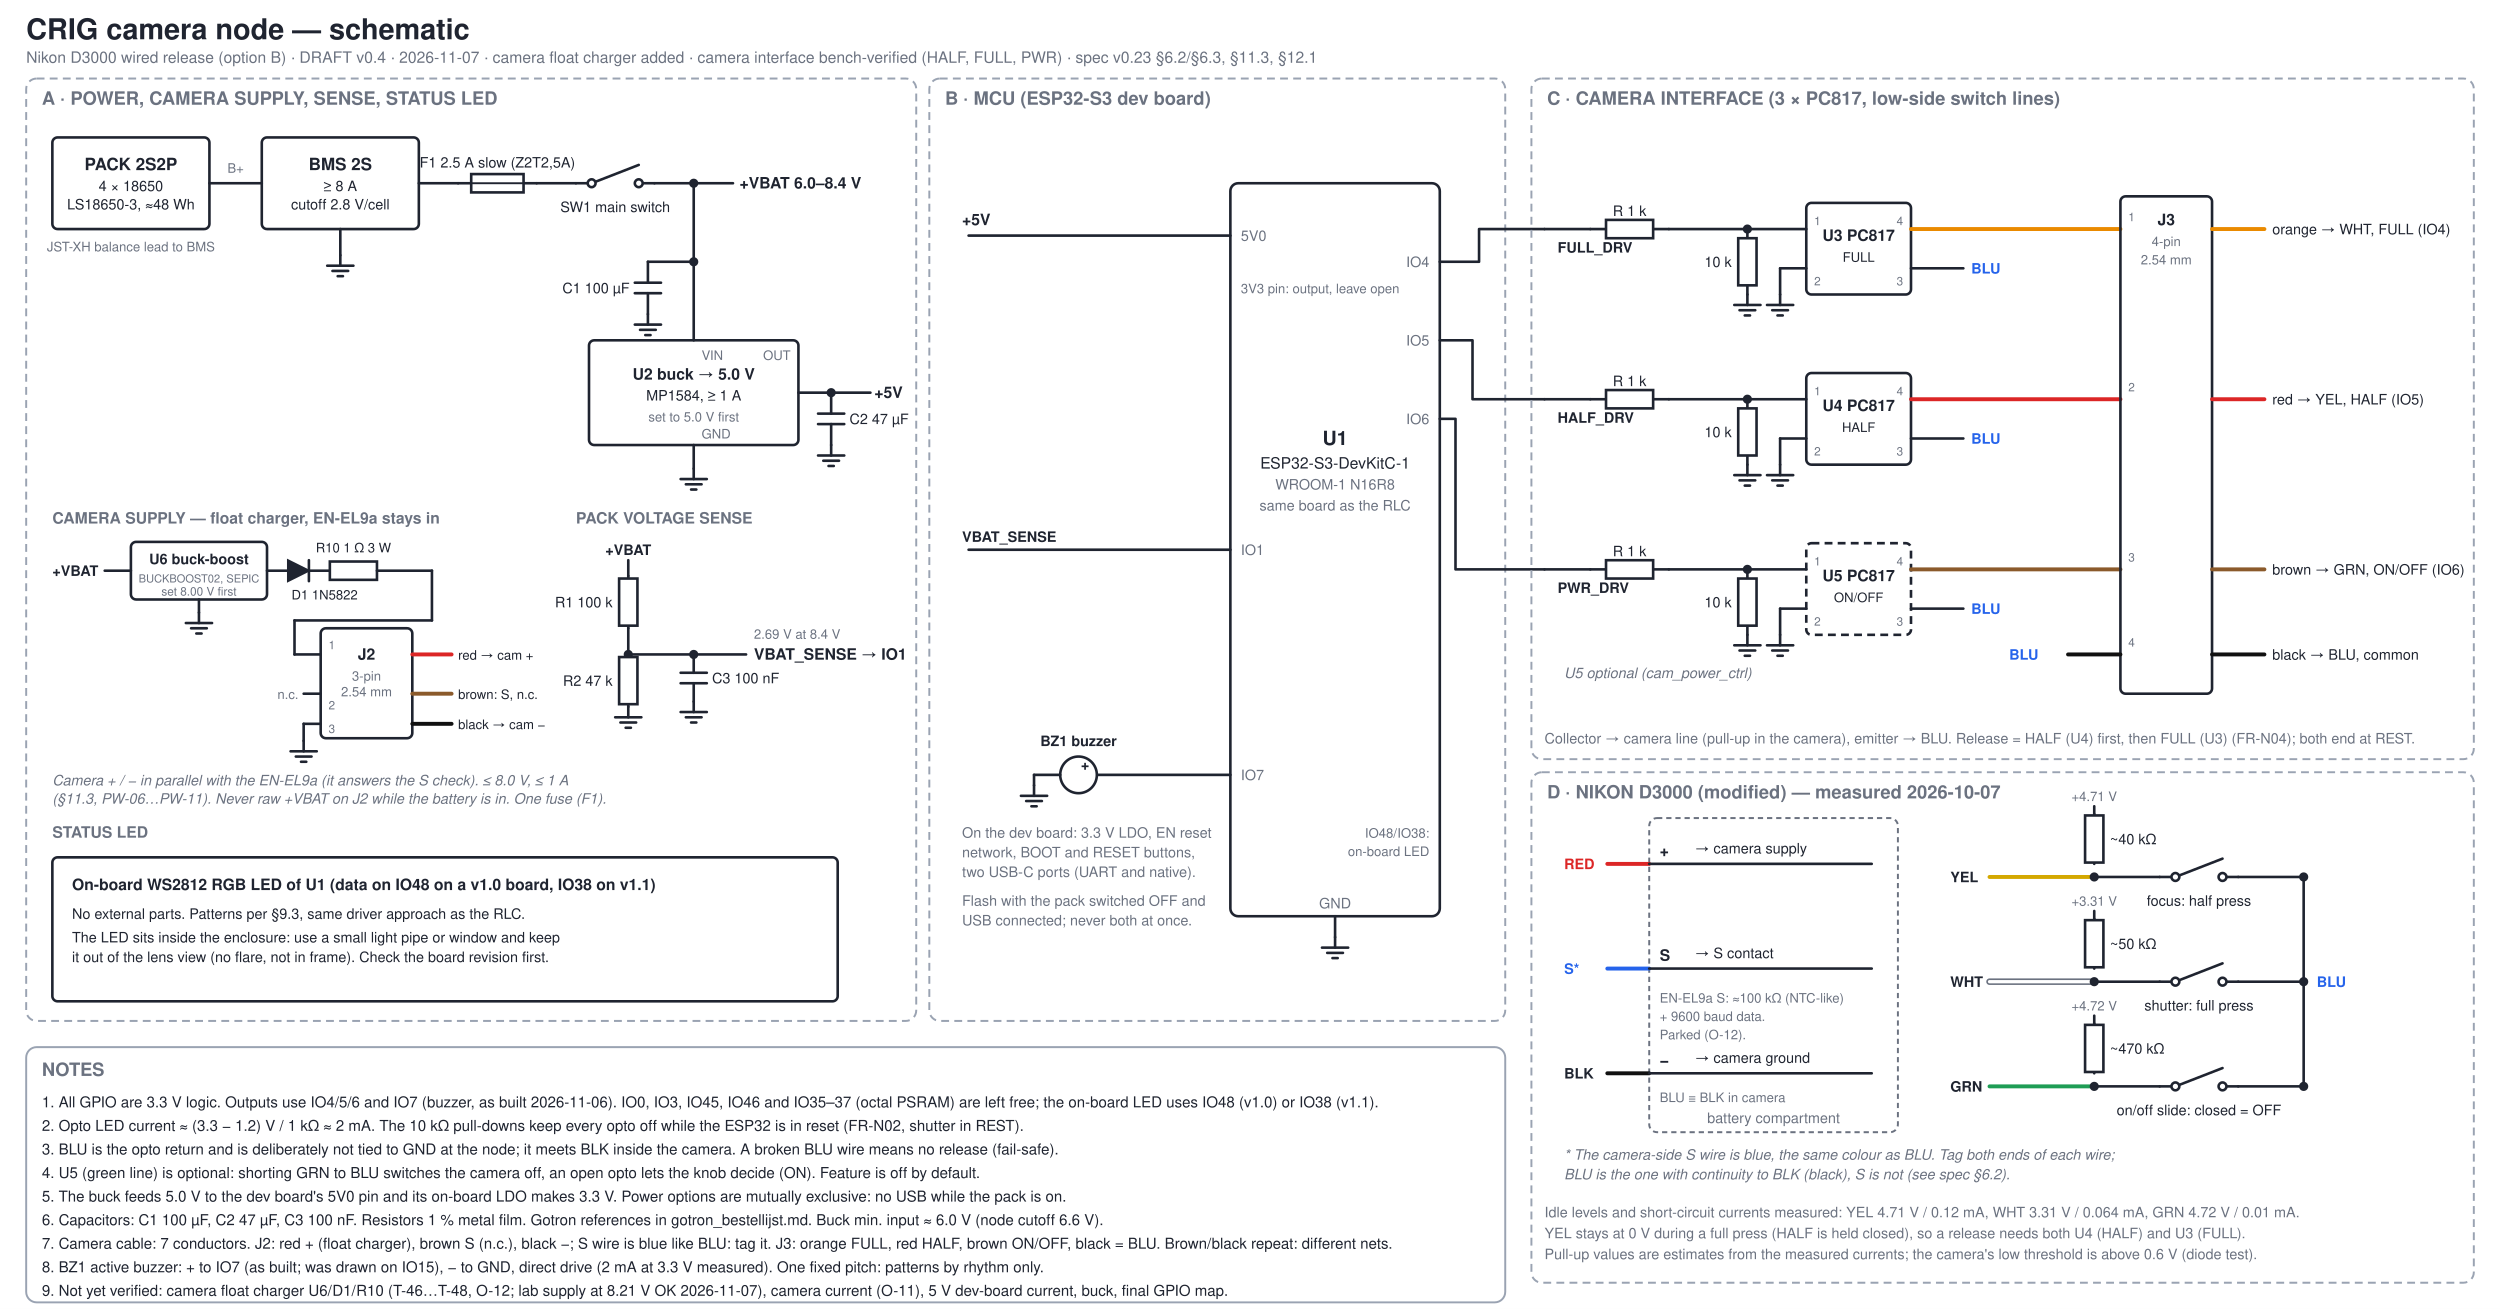
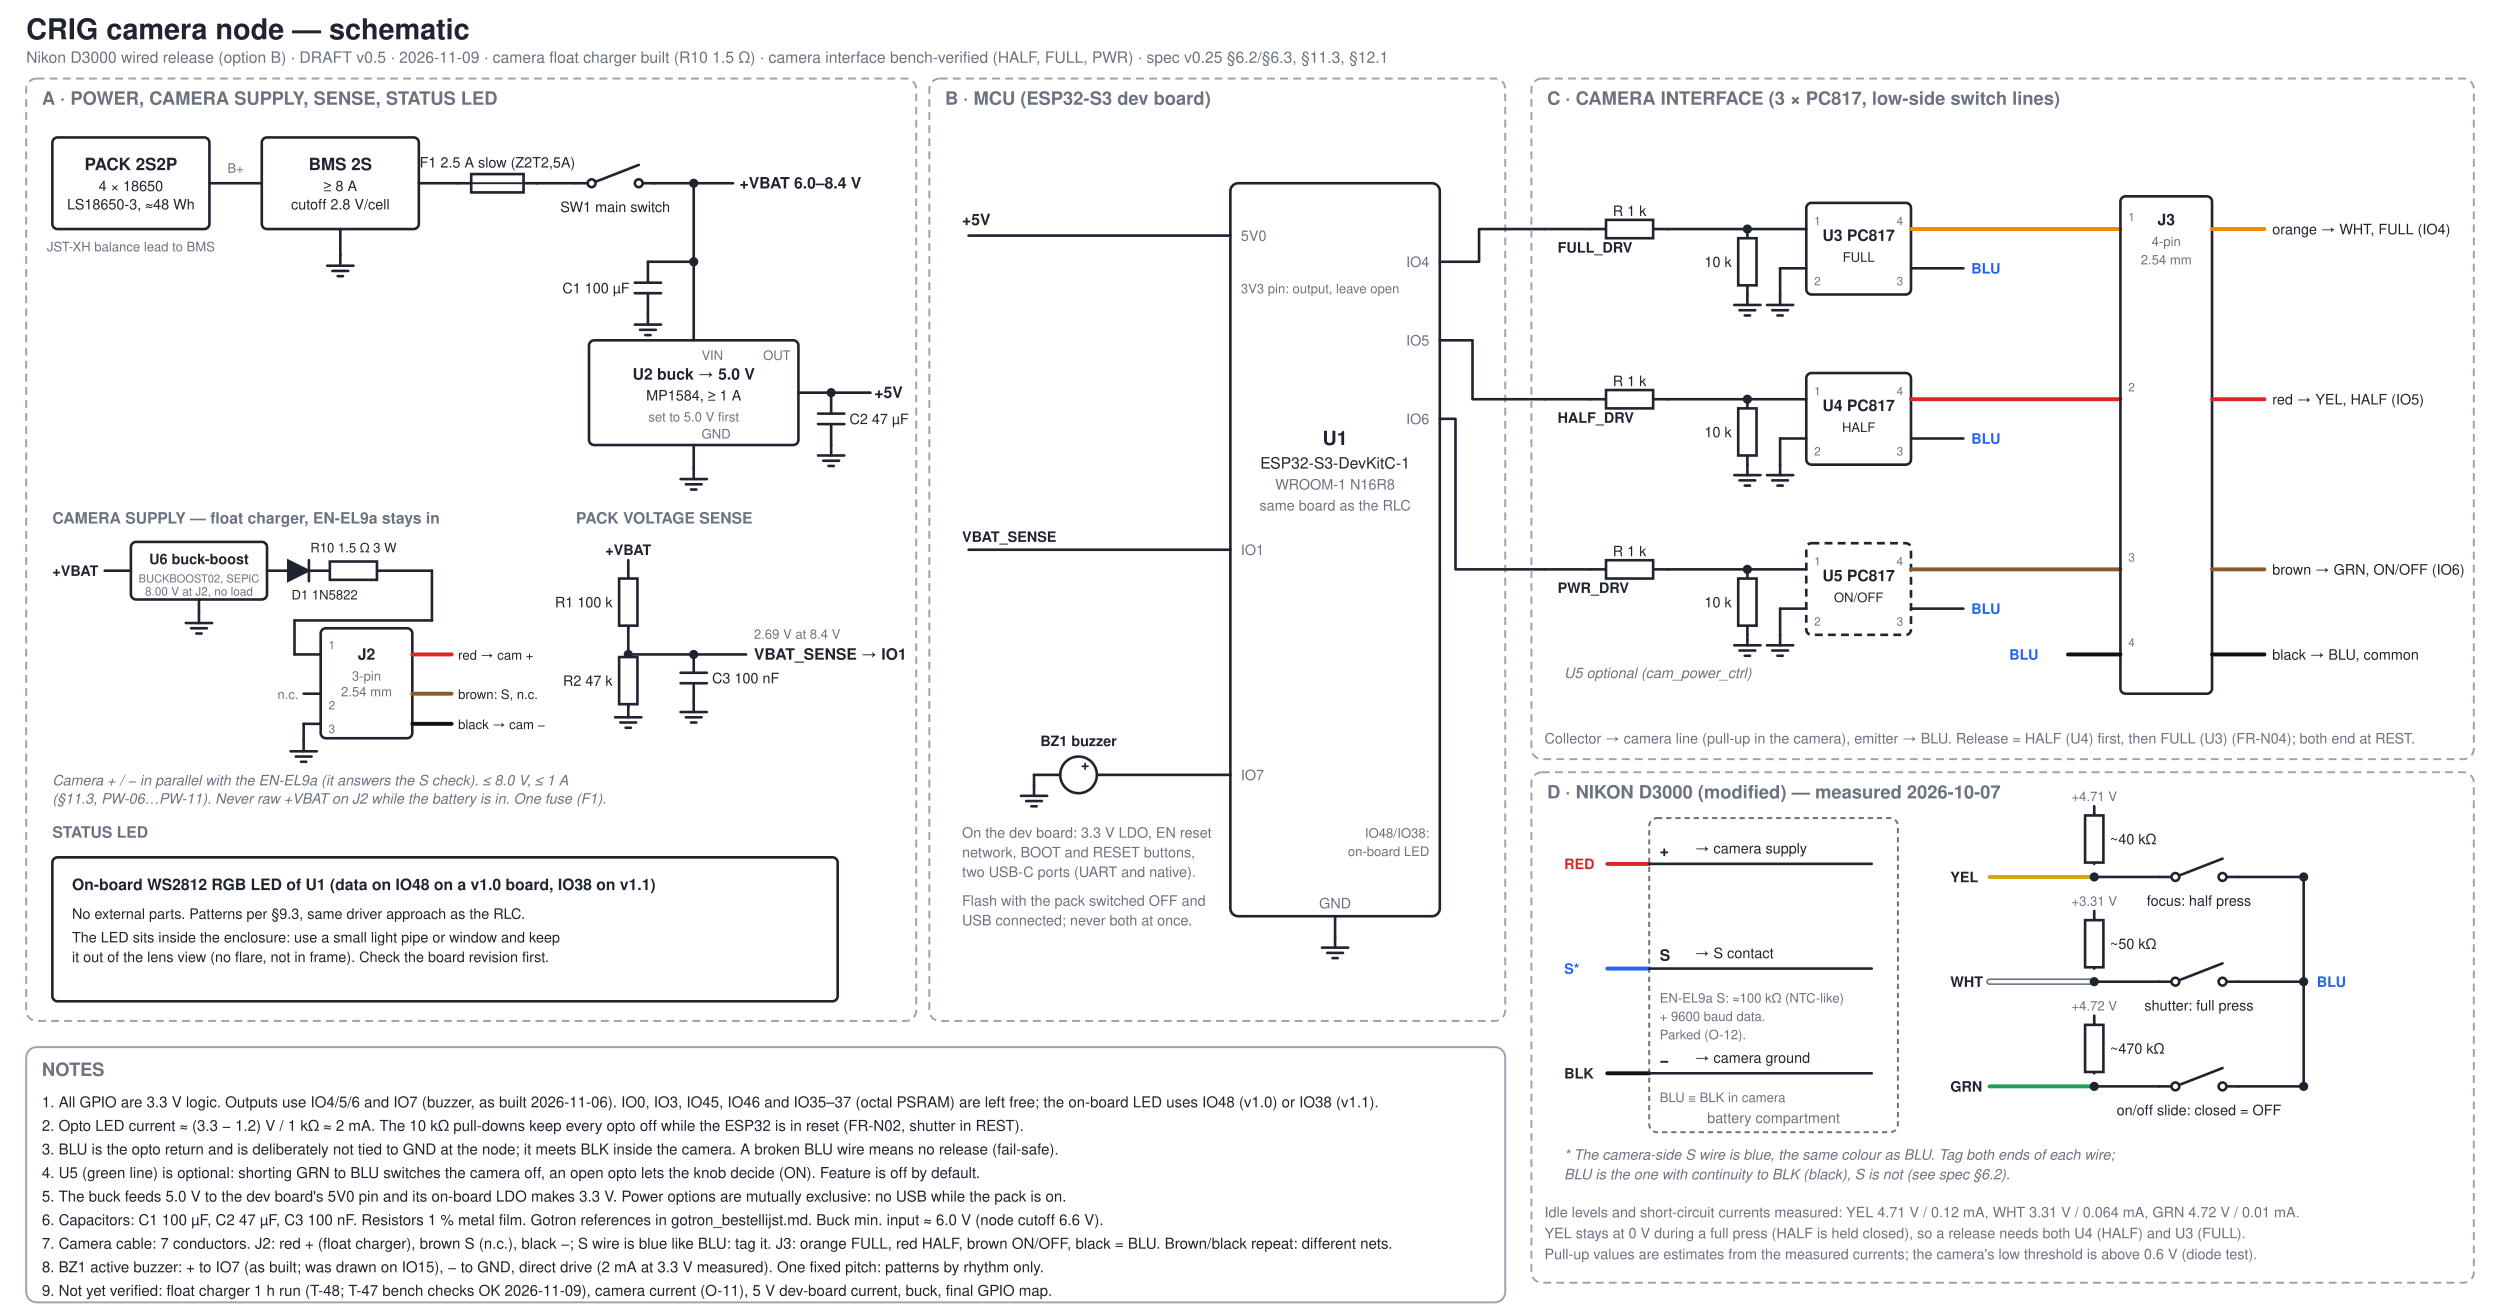
<svg xmlns="http://www.w3.org/2000/svg" viewBox="0 0 1910 1000" width="1910" height="1000" font-family="Helvetica, Arial, sans-serif">
  <rect width="1910" height="1000" fill="white" />
  <text x="20" y="30" font-size="22" text-anchor="start" font-weight="bold" fill="#1f2430">CRIG camera node — schematic</text>
-   <text x="20" y="48" font-size="12" text-anchor="start" font-weight="normal" fill="#6b7280">Nikon D3000 wired release (option B) · DRAFT v0.4 · 2026-11-07 · camera float charger added · camera interface bench-verified (HALF, FULL, PWR) · spec v0.23 §6.2/§6.3, §11.3, §12.1</text>
+   <text x="20" y="48" font-size="12" text-anchor="start" font-weight="normal" fill="#6b7280">Nikon D3000 wired release (option B) · DRAFT v0.5 · 2026-11-09 · camera float charger built (R10 1.5 Ω) · camera interface bench-verified (HALF, FULL, PWR) · spec v0.25 §6.2/§6.3, §11.3, §12.1</text>
  <rect x="20" y="60" width="680" height="720" rx="8" fill="none" stroke="#9aa3b2" stroke-width="1.5" stroke-dasharray="6 4" />
  <text x="32" y="80" font-size="14" text-anchor="start" font-weight="bold" fill="#6b7280">A · POWER, CAMERA SUPPLY, SENSE, STATUS LED</text>
  <rect x="40" y="105" width="120" height="70" rx="4" fill="none" stroke="#1f2430" stroke-width="2" />
  <text x="100" y="130" font-size="13" text-anchor="middle" font-weight="bold" fill="#1f2430">PACK 2S2P</text>
  <text x="100" y="146" font-size="11" text-anchor="middle" font-weight="normal" fill="#1f2430">4 × 18650</text>
  <text x="100" y="160" font-size="11" text-anchor="middle" font-weight="normal" fill="#1f2430">LS18650-3, ≈48 Wh</text>
  <line x1="160" y1="140" x2="200" y2="140" stroke="#1f2430" stroke-width="2" stroke-linecap="round" />
  <text x="180" y="132" font-size="10" text-anchor="middle" font-weight="normal" fill="#6b7280">B+</text>
  <rect x="200" y="105" width="120" height="70" rx="4" fill="none" stroke="#1f2430" stroke-width="2" />
  <text x="260" y="130" font-size="13" text-anchor="middle" font-weight="bold" fill="#1f2430">BMS 2S</text>
  <text x="260" y="146" font-size="11" text-anchor="middle" font-weight="normal" fill="#1f2430">≥ 8 A</text>
  <text x="260" y="160" font-size="11" text-anchor="middle" font-weight="normal" fill="#1f2430">cutoff 2.8 V/cell</text>
  <line x1="260" y1="175" x2="260" y2="195" stroke="#1f2430" stroke-width="2" stroke-linecap="round" />
  <line x1="260" y1="195" x2="260" y2="203" stroke="#1f2430" stroke-width="2" stroke-linecap="round" />
  <line x1="250" y1="203" x2="270" y2="203" stroke="#1f2430" stroke-width="2" stroke-linecap="round" />
  <line x1="254" y1="207" x2="266" y2="207" stroke="#1f2430" stroke-width="2" stroke-linecap="round" />
  <line x1="258" y1="211" x2="262" y2="211" stroke="#1f2430" stroke-width="2" stroke-linecap="round" />
  <text x="100" y="192" font-size="10" text-anchor="middle" font-weight="normal" fill="#6b7280">JST-XH balance lead to BMS</text>
  <line x1="320" y1="140" x2="350" y2="140" stroke="#1f2430" stroke-width="2" stroke-linecap="round" />
  <line x1="350" y1="140" x2="360.0" y2="140" stroke="#1f2430" stroke-width="2" stroke-linecap="round" />
  <line x1="400.0" y1="140" x2="410" y2="140" stroke="#1f2430" stroke-width="2" stroke-linecap="round" />
  <rect x="360.0" y="133" width="40" height="14" rx="0" fill="white" stroke="#1f2430" stroke-width="2" />
  <line x1="360.0" y1="140" x2="400.0" y2="140" stroke="#1f2430" stroke-width="1.5" stroke-linecap="round" />
  <text x="380.0" y="128" font-size="11" text-anchor="middle" font-weight="normal" fill="#1f2430">F1 2.5 A slow (Z2T2,5A)</text>
  <line x1="410" y1="140" x2="440" y2="140" stroke="#1f2430" stroke-width="2" stroke-linecap="round" />
  <line x1="440" y1="140" x2="452" y2="140" stroke="#1f2430" stroke-width="2" stroke-linecap="round" />
  <line x1="488" y1="140" x2="500" y2="140" stroke="#1f2430" stroke-width="2" stroke-linecap="round" />
  <line x1="452" y1="140" x2="488" y2="126" stroke="#1f2430" stroke-width="2" stroke-linecap="round" />
  <circle cx="452" cy="140" r="3" fill="white" stroke="#1f2430" stroke-width="2" />
  <circle cx="488" cy="140" r="3" fill="white" stroke="#1f2430" stroke-width="2" />
  <text x="470.0" y="162" font-size="11" text-anchor="middle" font-weight="normal" fill="#1f2430">SW1 main switch</text>
  <line x1="500" y1="140" x2="530" y2="140" stroke="#1f2430" stroke-width="2" stroke-linecap="round" />
  <circle cx="530" cy="140" r="3.5" fill="#1f2430" />
  <line x1="530" y1="140" x2="560" y2="140" stroke="#1f2430" stroke-width="2" stroke-linecap="round" />
  <text x="565" y="144" font-size="12" text-anchor="start" font-weight="bold" fill="#1f2430">+VBAT 6.0–8.4 V</text>
  <line x1="530" y1="140" x2="530" y2="260" stroke="#1f2430" stroke-width="2" stroke-linecap="round" />
  <circle cx="530" cy="200" r="3.5" fill="#1f2430" />
  <line x1="530" y1="200" x2="495" y2="200" stroke="#1f2430" stroke-width="2" stroke-linecap="round" />
  <line x1="495" y1="200" x2="495" y2="216.0" stroke="#1f2430" stroke-width="2" stroke-linecap="round" />
  <line x1="495" y1="224.0" x2="495" y2="240" stroke="#1f2430" stroke-width="2" stroke-linecap="round" />
  <line x1="485" y1="216.0" x2="505" y2="216.0" stroke="#1f2430" stroke-width="2" stroke-linecap="round" />
  <line x1="485" y1="224.0" x2="505" y2="224.0" stroke="#1f2430" stroke-width="2" stroke-linecap="round" />
  <text x="481" y="224.0" font-size="11" text-anchor="end" font-weight="normal" fill="#1f2430">C1 100 µF</text>
  <line x1="495" y1="240" x2="495" y2="248" stroke="#1f2430" stroke-width="2" stroke-linecap="round" />
  <line x1="485" y1="248" x2="505" y2="248" stroke="#1f2430" stroke-width="2" stroke-linecap="round" />
  <line x1="489" y1="252" x2="501" y2="252" stroke="#1f2430" stroke-width="2" stroke-linecap="round" />
  <line x1="493" y1="256" x2="497" y2="256" stroke="#1f2430" stroke-width="2" stroke-linecap="round" />
  <rect x="450" y="260" width="160" height="80" rx="4" fill="none" stroke="#1f2430" stroke-width="2" />
  <text x="530" y="290" font-size="12" text-anchor="middle" font-weight="bold" fill="#1f2430">U2 buck → 5.0 V</text>
  <text x="530" y="306" font-size="11" text-anchor="middle" font-weight="normal" fill="#1f2430">MP1584, ≥ 1 A</text>
  <text x="530" y="322" font-size="10" text-anchor="middle" font-weight="normal" fill="#6b7280">set to 5.0 V first</text>
  <text x="536" y="275" font-size="10" text-anchor="start" font-weight="normal" fill="#6b7280">VIN</text>
  <text x="604" y="275" font-size="10" text-anchor="end" font-weight="normal" fill="#6b7280">OUT</text>
  <text x="536" y="335" font-size="10" text-anchor="start" font-weight="normal" fill="#6b7280">GND</text>
  <line x1="530" y1="340" x2="530" y2="358" stroke="#1f2430" stroke-width="2" stroke-linecap="round" />
  <line x1="530" y1="358" x2="530" y2="366" stroke="#1f2430" stroke-width="2" stroke-linecap="round" />
  <line x1="520" y1="366" x2="540" y2="366" stroke="#1f2430" stroke-width="2" stroke-linecap="round" />
  <line x1="524" y1="370" x2="536" y2="370" stroke="#1f2430" stroke-width="2" stroke-linecap="round" />
  <line x1="528" y1="374" x2="532" y2="374" stroke="#1f2430" stroke-width="2" stroke-linecap="round" />
  <line x1="610" y1="300" x2="665" y2="300" stroke="#1f2430" stroke-width="2" stroke-linecap="round" />
  <circle cx="635" cy="300" r="3.5" fill="#1f2430" />
  <line x1="635" y1="300" x2="635" y2="316.0" stroke="#1f2430" stroke-width="2" stroke-linecap="round" />
  <line x1="635" y1="324.0" x2="635" y2="340" stroke="#1f2430" stroke-width="2" stroke-linecap="round" />
  <line x1="625" y1="316.0" x2="645" y2="316.0" stroke="#1f2430" stroke-width="2" stroke-linecap="round" />
  <line x1="625" y1="324.0" x2="645" y2="324.0" stroke="#1f2430" stroke-width="2" stroke-linecap="round" />
  <text x="649" y="324.0" font-size="11" text-anchor="start" font-weight="normal" fill="#1f2430">C2 47 µF</text>
  <line x1="635" y1="340" x2="635" y2="348" stroke="#1f2430" stroke-width="2" stroke-linecap="round" />
  <line x1="625" y1="348" x2="645" y2="348" stroke="#1f2430" stroke-width="2" stroke-linecap="round" />
  <line x1="629" y1="352" x2="641" y2="352" stroke="#1f2430" stroke-width="2" stroke-linecap="round" />
  <line x1="633" y1="356" x2="637" y2="356" stroke="#1f2430" stroke-width="2" stroke-linecap="round" />
  <text x="668" y="304" font-size="12" text-anchor="start" font-weight="bold" fill="#1f2430">+5V</text>
  <text x="40" y="400" font-size="12" text-anchor="start" font-weight="bold" fill="#6b7280">CAMERA SUPPLY — float charger, EN-EL9a stays in</text>
  <text x="40" y="440" font-size="11" text-anchor="start" font-weight="bold" fill="#1f2430">+VBAT</text>
  <line x1="80" y1="436" x2="100" y2="436" stroke="#1f2430" stroke-width="2" stroke-linecap="round" />
  <rect x="100" y="414" width="104" height="44" rx="4" fill="none" stroke="#1f2430" stroke-width="2" />
  <text x="152" y="431" font-size="11" text-anchor="middle" font-weight="bold" fill="#1f2430">U6 buck-boost</text>
  <text x="152" y="445" font-size="8.5" text-anchor="middle" font-weight="normal" fill="#6b7280">BUCKBOOST02, SEPIC</text>
-   <text x="152" y="455" font-size="9" text-anchor="middle" font-weight="normal" fill="#6b7280">set 8.00 V first</text>
+   <text x="152" y="455" font-size="9" text-anchor="middle" font-weight="normal" fill="#6b7280">8.00 V at J2, no load</text>
  <line x1="152" y1="458" x2="152" y2="468" stroke="#1f2430" stroke-width="2" stroke-linecap="round" />
  <line x1="152" y1="468" x2="152" y2="476" stroke="#1f2430" stroke-width="2" stroke-linecap="round" />
  <line x1="142" y1="476" x2="162" y2="476" stroke="#1f2430" stroke-width="2" stroke-linecap="round" />
  <line x1="146" y1="480" x2="158" y2="480" stroke="#1f2430" stroke-width="2" stroke-linecap="round" />
  <line x1="150" y1="484" x2="154" y2="484" stroke="#1f2430" stroke-width="2" stroke-linecap="round" />
  <line x1="204" y1="436" x2="220" y2="436" stroke="#1f2430" stroke-width="2" stroke-linecap="round" />
  <polygon points="220,428 220,444 236,436" fill="#1f2430" stroke="#1f2430" stroke-width="1.5" />
  <line x1="236" y1="428" x2="236" y2="444" stroke="#1f2430" stroke-width="2" stroke-linecap="round" />
  <text x="248" y="458" font-size="10" text-anchor="middle" font-weight="normal" fill="#1f2430">D1 1N5822</text>
  <line x1="236" y1="436" x2="252" y2="436" stroke="#1f2430" stroke-width="2" stroke-linecap="round" />
  <rect x="252" y="429" width="36" height="14" rx="0" fill="white" stroke="#1f2430" stroke-width="2" />
-   <text x="270" y="422" font-size="10" text-anchor="middle" font-weight="normal" fill="#1f2430">R10 1 Ω 3 W</text>
+   <text x="270" y="422" font-size="10" text-anchor="middle" font-weight="normal" fill="#1f2430">R10 1.5 Ω 3 W</text>
  <line x1="288" y1="436" x2="330" y2="436" stroke="#1f2430" stroke-width="2" stroke-linecap="round" />
  <line x1="330" y1="436" x2="330" y2="474" stroke="#1f2430" stroke-width="2" stroke-linecap="round" />
  <line x1="330" y1="474" x2="225" y2="474" stroke="#1f2430" stroke-width="2" stroke-linecap="round" />
  <line x1="225" y1="474" x2="225" y2="500" stroke="#1f2430" stroke-width="2" stroke-linecap="round" />
  <line x1="225" y1="500" x2="245" y2="500" stroke="#1f2430" stroke-width="2" stroke-linecap="round" />
  <rect x="245" y="480" width="70" height="84" rx="4" fill="none" stroke="#1f2430" stroke-width="2" />
  <text x="280" y="504" font-size="12" text-anchor="middle" font-weight="bold" fill="#1f2430">J2</text>
  <text x="280" y="520" font-size="10" text-anchor="middle" font-weight="normal" fill="#6b7280">3-pin</text>
  <text x="280" y="532" font-size="10" text-anchor="middle" font-weight="normal" fill="#6b7280">2.54 mm</text>
  <text x="251" y="496" font-size="9" text-anchor="start" font-weight="normal" fill="#6b7280">1</text>
  <text x="251" y="542" font-size="9" text-anchor="start" font-weight="normal" fill="#6b7280">2</text>
  <text x="251" y="560" font-size="9" text-anchor="start" font-weight="normal" fill="#6b7280">3</text>
  <line x1="245" y1="530" x2="232" y2="530" stroke="#1f2430" stroke-width="2" stroke-linecap="round" />
  <text x="228" y="534" font-size="10" text-anchor="end" font-weight="normal" fill="#6b7280">n.c.</text>
  <line x1="245" y1="553" x2="232" y2="553" stroke="#1f2430" stroke-width="2" stroke-linecap="round" />
  <line x1="232" y1="553" x2="232" y2="566" stroke="#1f2430" stroke-width="2" stroke-linecap="round" />
  <line x1="232" y1="566" x2="232" y2="574" stroke="#1f2430" stroke-width="2" stroke-linecap="round" />
  <line x1="222" y1="574" x2="242" y2="574" stroke="#1f2430" stroke-width="2" stroke-linecap="round" />
  <line x1="226" y1="578" x2="238" y2="578" stroke="#1f2430" stroke-width="2" stroke-linecap="round" />
  <line x1="230" y1="582" x2="234" y2="582" stroke="#1f2430" stroke-width="2" stroke-linecap="round" />
  <polyline points="315,500 345,500" fill="none" stroke="#dc2626" stroke-width="3" stroke-linejoin="round" stroke-linecap="round" />
  <text x="350" y="504" font-size="10" text-anchor="start" font-weight="normal" fill="#1f2430">red → cam +</text>
  <polyline points="315,530 345,530" fill="none" stroke="#8b5a2b" stroke-width="3" stroke-linejoin="round" stroke-linecap="round" />
  <text x="350" y="534" font-size="10" text-anchor="start" font-weight="normal" fill="#1f2430">brown: S, n.c.</text>
  <polyline points="315,553 345,553" fill="none" stroke="#111111" stroke-width="3" stroke-linejoin="round" stroke-linecap="round" />
  <text x="350" y="557" font-size="10" text-anchor="start" font-weight="normal" fill="#1f2430">black → cam −</text>
  <text x="40" y="600" font-size="11" text-anchor="start" font-weight="normal" fill="#6b7280" font-style="italic">Camera + / − in parallel with the EN-EL9a (it answers the S check). ≤ 8.0 V, ≤ 1 A</text>
  <text x="40" y="614" font-size="11" text-anchor="start" font-weight="normal" fill="#6b7280" font-style="italic">(§11.3, PW-06…PW-11). Never raw +VBAT on J2 while the battery is in. One fuse (F1).</text>
  <text x="440" y="400" font-size="12" text-anchor="start" font-weight="bold" fill="#6b7280">PACK VOLTAGE SENSE</text>
  <text x="480" y="424" font-size="11" text-anchor="middle" font-weight="bold" fill="#1f2430">+VBAT</text>
  <line x1="480" y1="428" x2="480" y2="440" stroke="#1f2430" stroke-width="2" stroke-linecap="round" />
  <line x1="480" y1="440" x2="480" y2="442.0" stroke="#1f2430" stroke-width="2" stroke-linecap="round" />
  <line x1="480" y1="478.0" x2="480" y2="480" stroke="#1f2430" stroke-width="2" stroke-linecap="round" />
  <rect x="473" y="442.0" width="14" height="36" rx="0" fill="white" stroke="#1f2430" stroke-width="2" />
  <text x="468" y="464.0" font-size="11" text-anchor="end" font-weight="normal" fill="#1f2430">R1 100 k</text>
  <line x1="480" y1="480" x2="480" y2="500" stroke="#1f2430" stroke-width="2" stroke-linecap="round" />
  <circle cx="480" cy="500" r="3.5" fill="#1f2430" />
  <line x1="480" y1="500" x2="480" y2="502.0" stroke="#1f2430" stroke-width="2" stroke-linecap="round" />
  <line x1="480" y1="538.0" x2="480" y2="540" stroke="#1f2430" stroke-width="2" stroke-linecap="round" />
  <rect x="473" y="502.0" width="14" height="36" rx="0" fill="white" stroke="#1f2430" stroke-width="2" />
  <text x="468" y="524.0" font-size="11" text-anchor="end" font-weight="normal" fill="#1f2430">R2 47 k</text>
  <line x1="480" y1="540" x2="480" y2="548" stroke="#1f2430" stroke-width="2" stroke-linecap="round" />
  <line x1="470" y1="548" x2="490" y2="548" stroke="#1f2430" stroke-width="2" stroke-linecap="round" />
  <line x1="474" y1="552" x2="486" y2="552" stroke="#1f2430" stroke-width="2" stroke-linecap="round" />
  <line x1="478" y1="556" x2="482" y2="556" stroke="#1f2430" stroke-width="2" stroke-linecap="round" />
  <line x1="480" y1="500" x2="570" y2="500" stroke="#1f2430" stroke-width="2" stroke-linecap="round" />
  <circle cx="530" cy="500" r="3.5" fill="#1f2430" />
  <line x1="530" y1="500" x2="530" y2="514.0" stroke="#1f2430" stroke-width="2" stroke-linecap="round" />
  <line x1="530" y1="522.0" x2="530" y2="536" stroke="#1f2430" stroke-width="2" stroke-linecap="round" />
  <line x1="520" y1="514.0" x2="540" y2="514.0" stroke="#1f2430" stroke-width="2" stroke-linecap="round" />
  <line x1="520" y1="522.0" x2="540" y2="522.0" stroke="#1f2430" stroke-width="2" stroke-linecap="round" />
  <text x="544" y="522.0" font-size="11" text-anchor="start" font-weight="normal" fill="#1f2430">C3 100 nF</text>
  <line x1="530" y1="536" x2="530" y2="544" stroke="#1f2430" stroke-width="2" stroke-linecap="round" />
  <line x1="520" y1="544" x2="540" y2="544" stroke="#1f2430" stroke-width="2" stroke-linecap="round" />
  <line x1="524" y1="548" x2="536" y2="548" stroke="#1f2430" stroke-width="2" stroke-linecap="round" />
  <line x1="528" y1="552" x2="532" y2="552" stroke="#1f2430" stroke-width="2" stroke-linecap="round" />
  <text x="576" y="504" font-size="12" text-anchor="start" font-weight="bold" fill="#1f2430">VBAT_SENSE → IO1</text>
  <text x="576" y="488" font-size="10" text-anchor="start" font-weight="normal" fill="#6b7280">2.69 V at 8.4 V</text>
  <text x="40" y="640" font-size="12" text-anchor="start" font-weight="bold" fill="#6b7280">STATUS LED</text>
  <rect x="40" y="655" width="600" height="110" rx="4" fill="none" stroke="#1f2430" stroke-width="2" />
  <text x="55" y="680" font-size="12" text-anchor="start" font-weight="bold" fill="#1f2430">On-board WS2812 RGB LED of U1 (data on IO48 on a v1.0 board, IO38 on v1.1)</text>
  <text x="55" y="702" font-size="11" text-anchor="start" font-weight="normal" fill="#1f2430">No external parts. Patterns per §9.3, same driver approach as the RLC.</text>
  <text x="55" y="720" font-size="11" text-anchor="start" font-weight="normal" fill="#1f2430">The LED sits inside the enclosure: use a small light pipe or window and keep</text>
  <text x="55" y="735" font-size="11" text-anchor="start" font-weight="normal" fill="#1f2430">it out of the lens view (no flare, not in frame). Check the board revision first.</text>
  <rect x="710" y="60" width="440" height="720" rx="8" fill="none" stroke="#9aa3b2" stroke-width="1.5" stroke-dasharray="6 4" />
  <text x="722" y="80" font-size="14" text-anchor="start" font-weight="bold" fill="#6b7280">B · MCU (ESP32-S3 dev board)</text>
  <rect x="940" y="140" width="160" height="560" rx="6" fill="none" stroke="#1f2430" stroke-width="2" />
  <text x="1020" y="340" font-size="15" text-anchor="middle" font-weight="bold" fill="#1f2430">U1</text>
  <text x="1020" y="358" font-size="12" text-anchor="middle" font-weight="normal" fill="#1f2430">ESP32-S3-DevKitC-1</text>
  <text x="1020" y="374" font-size="11" text-anchor="middle" font-weight="normal" fill="#6b7280">WROOM-1 N16R8</text>
  <text x="1020" y="390" font-size="11" text-anchor="middle" font-weight="normal" fill="#6b7280">same board as the RLC</text>
  <text x="948" y="184" font-size="11" text-anchor="start" font-weight="normal" fill="#6b7280">5V0</text>
  <text x="948" y="424" font-size="11" text-anchor="start" font-weight="normal" fill="#6b7280">IO1</text>
  <text x="1092" y="204" font-size="11" text-anchor="end" font-weight="normal" fill="#6b7280">IO4</text>
  <text x="1092" y="264" font-size="11" text-anchor="end" font-weight="normal" fill="#6b7280">IO5</text>
  <text x="1092" y="324" font-size="11" text-anchor="end" font-weight="normal" fill="#6b7280">IO6</text>
  <text x="948" y="596" font-size="11" text-anchor="start" font-weight="normal" fill="#6b7280">IO7</text>
  <line x1="940" y1="592" x2="838" y2="592" stroke="#1f2430" stroke-width="2" stroke-linecap="round" />
  <circle cx="824" cy="592" r="14" fill="white" stroke="#1f2430" stroke-width="2" />
  <text x="829" y="588" font-size="11" text-anchor="middle" font-weight="bold" fill="#1f2430">+</text>
  <line x1="810" y1="592" x2="790" y2="592" stroke="#1f2430" stroke-width="2" stroke-linecap="round" />
  <line x1="790" y1="592" x2="790" y2="600" stroke="#1f2430" stroke-width="2" stroke-linecap="round" />
  <line x1="790" y1="600" x2="790" y2="608" stroke="#1f2430" stroke-width="2" stroke-linecap="round" />
  <line x1="780" y1="608" x2="800" y2="608" stroke="#1f2430" stroke-width="2" stroke-linecap="round" />
  <line x1="784" y1="612" x2="796" y2="612" stroke="#1f2430" stroke-width="2" stroke-linecap="round" />
  <line x1="788" y1="616" x2="792" y2="616" stroke="#1f2430" stroke-width="2" stroke-linecap="round" />
  <text x="824" y="570" font-size="11" text-anchor="middle" font-weight="bold" fill="#1f2430">BZ1 buzzer</text>
  <text x="824" y="584" font-size="9" text-anchor="middle" font-weight="normal" fill="#1f2430" />
  <text x="1020" y="694" font-size="11" text-anchor="middle" font-weight="normal" fill="#6b7280">GND</text>
  <line x1="1020" y1="700" x2="1020" y2="716" stroke="#1f2430" stroke-width="2" stroke-linecap="round" />
  <line x1="1020" y1="716" x2="1020" y2="724" stroke="#1f2430" stroke-width="2" stroke-linecap="round" />
  <line x1="1010" y1="724" x2="1030" y2="724" stroke="#1f2430" stroke-width="2" stroke-linecap="round" />
  <line x1="1014" y1="728" x2="1026" y2="728" stroke="#1f2430" stroke-width="2" stroke-linecap="round" />
  <line x1="1018" y1="732" x2="1022" y2="732" stroke="#1f2430" stroke-width="2" stroke-linecap="round" />
  <text x="948" y="224" font-size="10" text-anchor="start" font-weight="normal" fill="#6b7280">3V3 pin: output, leave open</text>
  <text x="1092" y="640" font-size="10" text-anchor="end" font-weight="normal" fill="#6b7280">IO48/IO38:</text>
  <text x="1092" y="654" font-size="10" text-anchor="end" font-weight="normal" fill="#6b7280">on-board LED</text>
  <text x="735" y="172" font-size="12" text-anchor="start" font-weight="bold" fill="#1f2430">+5V</text>
  <line x1="740" y1="180" x2="940" y2="180" stroke="#1f2430" stroke-width="2" stroke-linecap="round" />
  <text x="735" y="414" font-size="11" text-anchor="start" font-weight="bold" fill="#1f2430">VBAT_SENSE</text>
  <line x1="740" y1="420" x2="940" y2="420" stroke="#1f2430" stroke-width="2" stroke-linecap="round" />
  <text x="735" y="640" font-size="11" text-anchor="start" font-weight="normal" fill="#6b7280">On the dev board: 3.3 V LDO, EN reset</text>
  <text x="735" y="655" font-size="11" text-anchor="start" font-weight="normal" fill="#6b7280">network, BOOT and RESET buttons,</text>
  <text x="735" y="670" font-size="11" text-anchor="start" font-weight="normal" fill="#6b7280">two USB-C ports (UART and native).</text>
  <text x="735" y="692" font-size="11" text-anchor="start" font-weight="normal" fill="#6b7280">Flash with the pack switched OFF and</text>
  <text x="735" y="707" font-size="11" text-anchor="start" font-weight="normal" fill="#6b7280">USB connected; never both at once.</text>
  <polyline points="1100,200 1130,200 1130,175 1180,175" fill="none" stroke="#1f2430" stroke-width="2" stroke-linejoin="round" stroke-linecap="round" />
  <polyline points="1100,260 1125,260 1125,305 1180,305" fill="none" stroke="#1f2430" stroke-width="2" stroke-linejoin="round" stroke-linecap="round" />
  <polyline points="1100,320 1112,320 1112,435 1180,435" fill="none" stroke="#1f2430" stroke-width="2" stroke-linejoin="round" stroke-linecap="round" />
  <rect x="1170" y="60" width="720" height="520" rx="8" fill="none" stroke="#9aa3b2" stroke-width="1.5" stroke-dasharray="6 4" />
  <text x="1182" y="80" font-size="14" text-anchor="start" font-weight="bold" fill="#6b7280">C · CAMERA INTERFACE (3 × PC817, low-side switch lines)</text>
  <text x="1190" y="193" font-size="11" text-anchor="start" font-weight="bold" fill="#1f2430">FULL_DRV</text>
  <line x1="1180" y1="175" x2="1215" y2="175" stroke="#1f2430" stroke-width="2" stroke-linecap="round" />
  <line x1="1215" y1="175" x2="1227.0" y2="175" stroke="#1f2430" stroke-width="2" stroke-linecap="round" />
  <line x1="1263.0" y1="175" x2="1275" y2="175" stroke="#1f2430" stroke-width="2" stroke-linecap="round" />
  <rect x="1227.0" y="168" width="36" height="14" rx="0" fill="white" stroke="#1f2430" stroke-width="2" />
  <text x="1245.0" y="165" font-size="11" text-anchor="middle" font-weight="normal" fill="#1f2430">R 1 k</text>
  <line x1="1275" y1="175" x2="1335" y2="175" stroke="#1f2430" stroke-width="2" stroke-linecap="round" />
  <circle cx="1335" cy="175" r="3.5" fill="#1f2430" />
  <line x1="1335" y1="175" x2="1380" y2="175" stroke="#1f2430" stroke-width="2" stroke-linecap="round" />
  <line x1="1335" y1="175" x2="1335" y2="182.0" stroke="#1f2430" stroke-width="2" stroke-linecap="round" />
  <line x1="1335" y1="218.0" x2="1335" y2="225" stroke="#1f2430" stroke-width="2" stroke-linecap="round" />
  <rect x="1328" y="182.0" width="14" height="36" rx="0" fill="white" stroke="#1f2430" stroke-width="2" />
  <text x="1323" y="204.0" font-size="11" text-anchor="end" font-weight="normal" fill="#1f2430">10 k</text>
  <line x1="1335" y1="225" x2="1335" y2="233" stroke="#1f2430" stroke-width="2" stroke-linecap="round" />
  <line x1="1325" y1="233" x2="1345" y2="233" stroke="#1f2430" stroke-width="2" stroke-linecap="round" />
  <line x1="1329" y1="237" x2="1341" y2="237" stroke="#1f2430" stroke-width="2" stroke-linecap="round" />
  <line x1="1333" y1="241" x2="1337" y2="241" stroke="#1f2430" stroke-width="2" stroke-linecap="round" />
  <line x1="1380" y1="205" x2="1360" y2="205" stroke="#1f2430" stroke-width="2" stroke-linecap="round" />
  <line x1="1360" y1="205" x2="1360" y2="225" stroke="#1f2430" stroke-width="2" stroke-linecap="round" />
  <line x1="1360" y1="225" x2="1360" y2="233" stroke="#1f2430" stroke-width="2" stroke-linecap="round" />
  <line x1="1350" y1="233" x2="1370" y2="233" stroke="#1f2430" stroke-width="2" stroke-linecap="round" />
  <line x1="1354" y1="237" x2="1366" y2="237" stroke="#1f2430" stroke-width="2" stroke-linecap="round" />
  <line x1="1358" y1="241" x2="1362" y2="241" stroke="#1f2430" stroke-width="2" stroke-linecap="round" />
  <rect x="1380" y="155" width="80" height="70" rx="4" fill="none" stroke="#1f2430" stroke-width="2" />
  <text x="1420" y="184" font-size="12" text-anchor="middle" font-weight="bold" fill="#1f2430">U3 PC817</text>
  <text x="1420" y="200" font-size="10" text-anchor="middle" font-weight="normal" fill="#1f2430">FULL</text>
  <text x="1386" y="172" font-size="9" text-anchor="start" font-weight="normal" fill="#6b7280">1</text>
  <text x="1386" y="218" font-size="9" text-anchor="start" font-weight="normal" fill="#6b7280">2</text>
  <text x="1454" y="172" font-size="9" text-anchor="end" font-weight="normal" fill="#6b7280">4</text>
  <text x="1454" y="218" font-size="9" text-anchor="end" font-weight="normal" fill="#6b7280">3</text>
  <polyline points="1460,175 1620,175" fill="none" stroke="#ea8a00" stroke-width="3" stroke-linejoin="round" stroke-linecap="round" />
  <line x1="1460" y1="205" x2="1500" y2="205" stroke="#1f2430" stroke-width="2" stroke-linecap="round" />
  <text x="1506" y="209" font-size="11" text-anchor="start" font-weight="bold" fill="#2563eb">BLU</text>
  <text x="1190" y="323" font-size="11" text-anchor="start" font-weight="bold" fill="#1f2430">HALF_DRV</text>
  <line x1="1180" y1="305" x2="1215" y2="305" stroke="#1f2430" stroke-width="2" stroke-linecap="round" />
  <line x1="1215" y1="305" x2="1227.0" y2="305" stroke="#1f2430" stroke-width="2" stroke-linecap="round" />
  <line x1="1263.0" y1="305" x2="1275" y2="305" stroke="#1f2430" stroke-width="2" stroke-linecap="round" />
  <rect x="1227.0" y="298" width="36" height="14" rx="0" fill="white" stroke="#1f2430" stroke-width="2" />
  <text x="1245.0" y="295" font-size="11" text-anchor="middle" font-weight="normal" fill="#1f2430">R 1 k</text>
  <line x1="1275" y1="305" x2="1335" y2="305" stroke="#1f2430" stroke-width="2" stroke-linecap="round" />
  <circle cx="1335" cy="305" r="3.5" fill="#1f2430" />
  <line x1="1335" y1="305" x2="1380" y2="305" stroke="#1f2430" stroke-width="2" stroke-linecap="round" />
  <line x1="1335" y1="305" x2="1335" y2="312.0" stroke="#1f2430" stroke-width="2" stroke-linecap="round" />
  <line x1="1335" y1="348.0" x2="1335" y2="355" stroke="#1f2430" stroke-width="2" stroke-linecap="round" />
  <rect x="1328" y="312.0" width="14" height="36" rx="0" fill="white" stroke="#1f2430" stroke-width="2" />
  <text x="1323" y="334.0" font-size="11" text-anchor="end" font-weight="normal" fill="#1f2430">10 k</text>
  <line x1="1335" y1="355" x2="1335" y2="363" stroke="#1f2430" stroke-width="2" stroke-linecap="round" />
  <line x1="1325" y1="363" x2="1345" y2="363" stroke="#1f2430" stroke-width="2" stroke-linecap="round" />
  <line x1="1329" y1="367" x2="1341" y2="367" stroke="#1f2430" stroke-width="2" stroke-linecap="round" />
  <line x1="1333" y1="371" x2="1337" y2="371" stroke="#1f2430" stroke-width="2" stroke-linecap="round" />
  <line x1="1380" y1="335" x2="1360" y2="335" stroke="#1f2430" stroke-width="2" stroke-linecap="round" />
  <line x1="1360" y1="335" x2="1360" y2="355" stroke="#1f2430" stroke-width="2" stroke-linecap="round" />
  <line x1="1360" y1="355" x2="1360" y2="363" stroke="#1f2430" stroke-width="2" stroke-linecap="round" />
  <line x1="1350" y1="363" x2="1370" y2="363" stroke="#1f2430" stroke-width="2" stroke-linecap="round" />
  <line x1="1354" y1="367" x2="1366" y2="367" stroke="#1f2430" stroke-width="2" stroke-linecap="round" />
  <line x1="1358" y1="371" x2="1362" y2="371" stroke="#1f2430" stroke-width="2" stroke-linecap="round" />
  <rect x="1380" y="285" width="80" height="70" rx="4" fill="none" stroke="#1f2430" stroke-width="2" />
  <text x="1420" y="314" font-size="12" text-anchor="middle" font-weight="bold" fill="#1f2430">U4 PC817</text>
  <text x="1420" y="330" font-size="10" text-anchor="middle" font-weight="normal" fill="#1f2430">HALF</text>
  <text x="1386" y="302" font-size="9" text-anchor="start" font-weight="normal" fill="#6b7280">1</text>
  <text x="1386" y="348" font-size="9" text-anchor="start" font-weight="normal" fill="#6b7280">2</text>
  <text x="1454" y="302" font-size="9" text-anchor="end" font-weight="normal" fill="#6b7280">4</text>
  <text x="1454" y="348" font-size="9" text-anchor="end" font-weight="normal" fill="#6b7280">3</text>
  <polyline points="1460,305 1620,305" fill="none" stroke="#dc2626" stroke-width="3" stroke-linejoin="round" stroke-linecap="round" />
  <line x1="1460" y1="335" x2="1500" y2="335" stroke="#1f2430" stroke-width="2" stroke-linecap="round" />
  <text x="1506" y="339" font-size="11" text-anchor="start" font-weight="bold" fill="#2563eb">BLU</text>
  <text x="1190" y="453" font-size="11" text-anchor="start" font-weight="bold" fill="#1f2430">PWR_DRV</text>
  <line x1="1180" y1="435" x2="1215" y2="435" stroke="#1f2430" stroke-width="2" stroke-linecap="round" />
  <line x1="1215" y1="435" x2="1227.0" y2="435" stroke="#1f2430" stroke-width="2" stroke-linecap="round" />
  <line x1="1263.0" y1="435" x2="1275" y2="435" stroke="#1f2430" stroke-width="2" stroke-linecap="round" />
  <rect x="1227.0" y="428" width="36" height="14" rx="0" fill="white" stroke="#1f2430" stroke-width="2" />
  <text x="1245.0" y="425" font-size="11" text-anchor="middle" font-weight="normal" fill="#1f2430">R 1 k</text>
  <line x1="1275" y1="435" x2="1335" y2="435" stroke="#1f2430" stroke-width="2" stroke-linecap="round" />
  <circle cx="1335" cy="435" r="3.5" fill="#1f2430" />
  <line x1="1335" y1="435" x2="1380" y2="435" stroke="#1f2430" stroke-width="2" stroke-linecap="round" />
  <line x1="1335" y1="435" x2="1335" y2="442.0" stroke="#1f2430" stroke-width="2" stroke-linecap="round" />
  <line x1="1335" y1="478.0" x2="1335" y2="485" stroke="#1f2430" stroke-width="2" stroke-linecap="round" />
  <rect x="1328" y="442.0" width="14" height="36" rx="0" fill="white" stroke="#1f2430" stroke-width="2" />
  <text x="1323" y="464.0" font-size="11" text-anchor="end" font-weight="normal" fill="#1f2430">10 k</text>
  <line x1="1335" y1="485" x2="1335" y2="493" stroke="#1f2430" stroke-width="2" stroke-linecap="round" />
  <line x1="1325" y1="493" x2="1345" y2="493" stroke="#1f2430" stroke-width="2" stroke-linecap="round" />
  <line x1="1329" y1="497" x2="1341" y2="497" stroke="#1f2430" stroke-width="2" stroke-linecap="round" />
  <line x1="1333" y1="501" x2="1337" y2="501" stroke="#1f2430" stroke-width="2" stroke-linecap="round" />
  <line x1="1380" y1="465" x2="1360" y2="465" stroke="#1f2430" stroke-width="2" stroke-linecap="round" />
  <line x1="1360" y1="465" x2="1360" y2="485" stroke="#1f2430" stroke-width="2" stroke-linecap="round" />
  <line x1="1360" y1="485" x2="1360" y2="493" stroke="#1f2430" stroke-width="2" stroke-linecap="round" />
  <line x1="1350" y1="493" x2="1370" y2="493" stroke="#1f2430" stroke-width="2" stroke-linecap="round" />
  <line x1="1354" y1="497" x2="1366" y2="497" stroke="#1f2430" stroke-width="2" stroke-linecap="round" />
  <line x1="1358" y1="501" x2="1362" y2="501" stroke="#1f2430" stroke-width="2" stroke-linecap="round" />
  <rect x="1380" y="415" width="80" height="70" rx="4" fill="none" stroke="#1f2430" stroke-width="2" stroke-dasharray="6 4" />
  <text x="1420" y="444" font-size="12" text-anchor="middle" font-weight="bold" fill="#1f2430">U5 PC817</text>
  <text x="1420" y="460" font-size="10" text-anchor="middle" font-weight="normal" fill="#1f2430">ON/OFF</text>
  <text x="1386" y="432" font-size="9" text-anchor="start" font-weight="normal" fill="#6b7280">1</text>
  <text x="1386" y="478" font-size="9" text-anchor="start" font-weight="normal" fill="#6b7280">2</text>
  <text x="1454" y="432" font-size="9" text-anchor="end" font-weight="normal" fill="#6b7280">4</text>
  <text x="1454" y="478" font-size="9" text-anchor="end" font-weight="normal" fill="#6b7280">3</text>
  <polyline points="1460,435 1620,435" fill="none" stroke="#8b5a2b" stroke-width="3" stroke-linejoin="round" stroke-linecap="round" />
  <line x1="1460" y1="465" x2="1500" y2="465" stroke="#1f2430" stroke-width="2" stroke-linecap="round" />
  <text x="1506" y="469" font-size="11" text-anchor="start" font-weight="bold" fill="#2563eb">BLU</text>
  <text x="1195" y="518" font-size="11" text-anchor="start" font-weight="normal" fill="#6b7280" font-style="italic">U5 optional (cam_power_ctrl)</text>
  <rect x="1620" y="150" width="70" height="380" rx="4" fill="none" stroke="#1f2430" stroke-width="2" />
  <text x="1655" y="172" font-size="12" text-anchor="middle" font-weight="bold" fill="#1f2430">J3</text>
  <text x="1655" y="188" font-size="10" text-anchor="middle" font-weight="normal" fill="#6b7280">4-pin</text>
  <text x="1655" y="202" font-size="10" text-anchor="middle" font-weight="normal" fill="#6b7280">2.54 mm</text>
  <text x="1626" y="169" font-size="9" text-anchor="start" font-weight="normal" fill="#6b7280">1</text>
  <polyline points="1690,175 1730,175" fill="none" stroke="#ea8a00" stroke-width="3" stroke-linejoin="round" stroke-linecap="round" />
  <text x="1736" y="179" font-size="11" text-anchor="start" font-weight="normal" fill="#1f2430">orange → WHT, FULL (IO4)</text>
  <text x="1626" y="299" font-size="9" text-anchor="start" font-weight="normal" fill="#6b7280">2</text>
  <polyline points="1690,305 1730,305" fill="none" stroke="#dc2626" stroke-width="3" stroke-linejoin="round" stroke-linecap="round" />
  <text x="1736" y="309" font-size="11" text-anchor="start" font-weight="normal" fill="#1f2430">red → YEL, HALF (IO5)</text>
  <text x="1626" y="429" font-size="9" text-anchor="start" font-weight="normal" fill="#6b7280">3</text>
  <polyline points="1690,435 1730,435" fill="none" stroke="#8b5a2b" stroke-width="3" stroke-linejoin="round" stroke-linecap="round" />
  <text x="1736" y="439" font-size="11" text-anchor="start" font-weight="normal" fill="#1f2430">brown → GRN, ON/OFF (IO6)</text>
  <text x="1626" y="494" font-size="9" text-anchor="start" font-weight="normal" fill="#6b7280">4</text>
  <polyline points="1580,500 1620,500" fill="none" stroke="#111111" stroke-width="3" stroke-linejoin="round" stroke-linecap="round" />
  <text x="1535" y="504" font-size="11" text-anchor="start" font-weight="bold" fill="#2563eb">BLU</text>
  <polyline points="1690,500 1730,500" fill="none" stroke="#111111" stroke-width="3" stroke-linejoin="round" stroke-linecap="round" />
  <text x="1736" y="504" font-size="11" text-anchor="start" font-weight="normal" fill="#1f2430">black → BLU, common</text>
  <text x="1180" y="568" font-size="11" text-anchor="start" font-weight="normal" fill="#6b7280">Collector → camera line (pull-up in the camera), emitter → BLU. Release = HALF (U4) first, then FULL (U3) (FR-N04); both end at REST.</text>
  <rect x="1170" y="590" width="720" height="390" rx="8" fill="none" stroke="#9aa3b2" stroke-width="1.5" stroke-dasharray="6 4" />
  <text x="1182" y="610" font-size="14" text-anchor="start" font-weight="bold" fill="#6b7280">D · NIKON D3000 (modified) — measured 2026-10-07</text>
  <rect x="1260" y="625" width="190" height="240" rx="6" fill="none" stroke="#6b7280" stroke-width="1.5" stroke-dasharray="4 3" />
  <text x="1355" y="858" font-size="11" text-anchor="middle" font-weight="normal" fill="#6b7280">battery compartment</text>
  <text x="1195" y="664" font-size="11" text-anchor="start" font-weight="bold" fill="#dc2626">RED</text>
  <polyline points="1228,660 1260,660" fill="none" stroke="#dc2626" stroke-width="3" stroke-linejoin="round" stroke-linecap="round" />
  <text x="1195" y="824" font-size="11" text-anchor="start" font-weight="bold" fill="#1f2430">BLK</text>
  <polyline points="1228,820 1260,820" fill="none" stroke="#111111" stroke-width="3" stroke-linejoin="round" stroke-linecap="round" />
  <text x="1268" y="654" font-size="12" text-anchor="start" font-weight="bold" fill="#1f2430">+</text>
  <text x="1268" y="814" font-size="12" text-anchor="start" font-weight="bold" fill="#1f2430">−</text>
  <text x="1268" y="734" font-size="12" text-anchor="start" font-weight="bold" fill="#1f2430">S</text>
  <line x1="1260" y1="660" x2="1430" y2="660" stroke="#1f2430" stroke-width="2" stroke-linecap="round" />
  <text x="1295" y="652" font-size="11" text-anchor="start" font-weight="normal" fill="#1f2430">→ camera supply</text>
  <text x="1195" y="744" font-size="11" text-anchor="start" font-weight="bold" fill="#2563eb">S*</text>
  <polyline points="1228,740 1260,740" fill="none" stroke="#2563eb" stroke-width="3" stroke-linejoin="round" stroke-linecap="round" />
  <line x1="1260" y1="740" x2="1430" y2="740" stroke="#1f2430" stroke-width="2" stroke-linecap="round" />
  <text x="1295" y="732" font-size="11" text-anchor="start" font-weight="normal" fill="#1f2430">→ S contact</text>
  <line x1="1260" y1="820" x2="1430" y2="820" stroke="#1f2430" stroke-width="2" stroke-linecap="round" />
  <text x="1295" y="812" font-size="11" text-anchor="start" font-weight="normal" fill="#1f2430">→ camera ground</text>
  <text x="1268" y="766" font-size="10" text-anchor="start" font-weight="normal" fill="#6b7280">EN-EL9a S: ≈100 kΩ (NTC-like)</text>
  <text x="1268" y="780" font-size="10" text-anchor="start" font-weight="normal" fill="#6b7280">+ 9600 baud data.</text>
  <text x="1268" y="794" font-size="10" text-anchor="start" font-weight="normal" fill="#6b7280">Parked (O-12).</text>
  <text x="1268" y="842" font-size="10" text-anchor="start" font-weight="normal" fill="#6b7280">BLU ≡ BLK in camera</text>
  <text x="1195" y="886" font-size="11" text-anchor="start" font-weight="normal" fill="#6b7280" font-style="italic">* The camera-side S wire is blue, the same colour as BLU. Tag both ends of each wire;</text>
  <text x="1195" y="901" font-size="11" text-anchor="start" font-weight="normal" fill="#6b7280" font-style="italic">BLU is the one with continuity to BLK (black), S is not (see spec §6.2).</text>
  <line x1="1760" y1="670" x2="1760" y2="830" stroke="#1f2430" stroke-width="2" stroke-linecap="round" />
  <text x="1770" y="754" font-size="11" text-anchor="start" font-weight="bold" fill="#2563eb">BLU</text>
  <text x="1490" y="674" font-size="11" text-anchor="start" font-weight="bold" fill="#1f2430">YEL</text>
  <polyline points="1520,670 1600,670" fill="none" stroke="#d4a800" stroke-width="3" stroke-linejoin="round" stroke-linecap="round" />
  <circle cx="1600" cy="670" r="3.5" fill="#1f2430" />
  <line x1="1600" y1="622" x2="1600" y2="623.0" stroke="#1f2430" stroke-width="2" stroke-linecap="round" />
  <line x1="1600" y1="659.0" x2="1600" y2="660" stroke="#1f2430" stroke-width="2" stroke-linecap="round" />
  <rect x="1593" y="623.0" width="14" height="36" rx="0" fill="white" stroke="#1f2430" stroke-width="2" />
  <text x="1612" y="645.0" font-size="11" text-anchor="start" font-weight="normal" fill="#1f2430">~40 kΩ</text>
  <line x1="1600" y1="622" x2="1600" y2="616" stroke="#1f2430" stroke-width="2" stroke-linecap="round" />
  <text x="1600" y="612" font-size="10" text-anchor="middle" font-weight="normal" fill="#6b7280">+4.71 V</text>
  <line x1="1600" y1="670" x2="1650" y2="670" stroke="#1f2430" stroke-width="2" stroke-linecap="round" />
  <line x1="1650" y1="670" x2="1662" y2="670" stroke="#1f2430" stroke-width="2" stroke-linecap="round" />
  <line x1="1698" y1="670" x2="1710" y2="670" stroke="#1f2430" stroke-width="2" stroke-linecap="round" />
  <line x1="1662" y1="670" x2="1698" y2="656" stroke="#1f2430" stroke-width="2" stroke-linecap="round" />
  <circle cx="1662" cy="670" r="3" fill="white" stroke="#1f2430" stroke-width="2" />
  <circle cx="1698" cy="670" r="3" fill="white" stroke="#1f2430" stroke-width="2" />
  <text x="1680.0" y="692" font-size="11" text-anchor="middle" font-weight="normal" fill="#1f2430">focus: half press</text>
  <line x1="1710" y1="670" x2="1760" y2="670" stroke="#1f2430" stroke-width="2" stroke-linecap="round" />
  <circle cx="1760" cy="670" r="3.5" fill="#1f2430" />
  <text x="1490" y="754" font-size="11" text-anchor="start" font-weight="bold" fill="#1f2430">WHT</text>
  <polyline points="1520,750 1600,750" fill="none" stroke="#6b7280" stroke-width="5" stroke-linejoin="round" stroke-linecap="round" />
  <polyline points="1520,750 1600,750" fill="none" stroke="#ffffff" stroke-width="2.5" stroke-linejoin="round" stroke-linecap="round" />
  <circle cx="1600" cy="750" r="3.5" fill="#1f2430" />
  <line x1="1600" y1="702" x2="1600" y2="703.0" stroke="#1f2430" stroke-width="2" stroke-linecap="round" />
  <line x1="1600" y1="739.0" x2="1600" y2="740" stroke="#1f2430" stroke-width="2" stroke-linecap="round" />
  <rect x="1593" y="703.0" width="14" height="36" rx="0" fill="white" stroke="#1f2430" stroke-width="2" />
  <text x="1612" y="725.0" font-size="11" text-anchor="start" font-weight="normal" fill="#1f2430">~50 kΩ</text>
  <line x1="1600" y1="702" x2="1600" y2="696" stroke="#1f2430" stroke-width="2" stroke-linecap="round" />
  <text x="1600" y="692" font-size="10" text-anchor="middle" font-weight="normal" fill="#6b7280">+3.31 V</text>
  <line x1="1600" y1="750" x2="1650" y2="750" stroke="#1f2430" stroke-width="2" stroke-linecap="round" />
  <line x1="1650" y1="750" x2="1662" y2="750" stroke="#1f2430" stroke-width="2" stroke-linecap="round" />
  <line x1="1698" y1="750" x2="1710" y2="750" stroke="#1f2430" stroke-width="2" stroke-linecap="round" />
  <line x1="1662" y1="750" x2="1698" y2="736" stroke="#1f2430" stroke-width="2" stroke-linecap="round" />
  <circle cx="1662" cy="750" r="3" fill="white" stroke="#1f2430" stroke-width="2" />
  <circle cx="1698" cy="750" r="3" fill="white" stroke="#1f2430" stroke-width="2" />
  <text x="1680.0" y="772" font-size="11" text-anchor="middle" font-weight="normal" fill="#1f2430">shutter: full press</text>
  <line x1="1710" y1="750" x2="1760" y2="750" stroke="#1f2430" stroke-width="2" stroke-linecap="round" />
  <circle cx="1760" cy="750" r="3.5" fill="#1f2430" />
  <text x="1490" y="834" font-size="11" text-anchor="start" font-weight="bold" fill="#1f2430">GRN</text>
  <polyline points="1520,830 1600,830" fill="none" stroke="#1f9d55" stroke-width="3" stroke-linejoin="round" stroke-linecap="round" />
  <circle cx="1600" cy="830" r="3.5" fill="#1f2430" />
  <line x1="1600" y1="782" x2="1600" y2="783.0" stroke="#1f2430" stroke-width="2" stroke-linecap="round" />
  <line x1="1600" y1="819.0" x2="1600" y2="820" stroke="#1f2430" stroke-width="2" stroke-linecap="round" />
  <rect x="1593" y="783.0" width="14" height="36" rx="0" fill="white" stroke="#1f2430" stroke-width="2" />
  <text x="1612" y="805.0" font-size="11" text-anchor="start" font-weight="normal" fill="#1f2430">~470 kΩ</text>
  <line x1="1600" y1="782" x2="1600" y2="776" stroke="#1f2430" stroke-width="2" stroke-linecap="round" />
  <text x="1600" y="772" font-size="10" text-anchor="middle" font-weight="normal" fill="#6b7280">+4.72 V</text>
  <line x1="1600" y1="830" x2="1650" y2="830" stroke="#1f2430" stroke-width="2" stroke-linecap="round" />
  <line x1="1650" y1="830" x2="1662" y2="830" stroke="#1f2430" stroke-width="2" stroke-linecap="round" />
  <line x1="1698" y1="830" x2="1710" y2="830" stroke="#1f2430" stroke-width="2" stroke-linecap="round" />
  <line x1="1662" y1="830" x2="1698" y2="816" stroke="#1f2430" stroke-width="2" stroke-linecap="round" />
  <circle cx="1662" cy="830" r="3" fill="white" stroke="#1f2430" stroke-width="2" />
  <circle cx="1698" cy="830" r="3" fill="white" stroke="#1f2430" stroke-width="2" />
  <text x="1680.0" y="852" font-size="11" text-anchor="middle" font-weight="normal" fill="#1f2430">on/off slide: closed = OFF</text>
  <line x1="1710" y1="830" x2="1760" y2="830" stroke="#1f2430" stroke-width="2" stroke-linecap="round" />
  <circle cx="1760" cy="830" r="3.5" fill="#1f2430" />
  <text x="1180" y="930" font-size="11" text-anchor="start" font-weight="normal" fill="#6b7280">Idle levels and short-circuit currents measured: YEL 4.71 V / 0.12 mA, WHT 3.31 V / 0.064 mA, GRN 4.72 V / 0.01 mA.</text>
  <text x="1180" y="946" font-size="11" text-anchor="start" font-weight="normal" fill="#6b7280">YEL stays at 0 V during a full press (HALF is held closed), so a release needs both U4 (HALF) and U3 (FULL).</text>
  <text x="1180" y="962" font-size="11" text-anchor="start" font-weight="normal" fill="#6b7280">Pull-up values are estimates from the measured currents; the camera's low threshold is above 0.6 V (diode test).</text>
  <rect x="20" y="800" width="1130" height="195" rx="8" fill="none" stroke="#9aa3b2" stroke-width="1.5" />
  <text x="32" y="822" font-size="14" text-anchor="start" font-weight="bold" fill="#6b7280">NOTES</text>
  <text x="32" y="846" font-size="11.5" text-anchor="start" font-weight="normal" fill="#1f2430">1. All GPIO are 3.3 V logic. Outputs use IO4/5/6 and IO7 (buzzer, as built 2026-11-06). IO0, IO3, IO45, IO46 and IO35–37 (octal PSRAM) are left free; the on-board LED uses IO48 (v1.0) or IO38 (v1.1).</text>
  <text x="32" y="864" font-size="11.5" text-anchor="start" font-weight="normal" fill="#1f2430">2. Opto LED current ≈ (3.3 − 1.2) V / 1 kΩ ≈ 2 mA. The 10 kΩ pull-downs keep every opto off while the ESP32 is in reset (FR-N02, shutter in REST).</text>
  <text x="32" y="882" font-size="11.5" text-anchor="start" font-weight="normal" fill="#1f2430">3. BLU is the opto return and is deliberately not tied to GND at the node; it meets BLK inside the camera. A broken BLU wire means no release (fail-safe).</text>
  <text x="32" y="900" font-size="11.5" text-anchor="start" font-weight="normal" fill="#1f2430">4. U5 (green line) is optional: shorting GRN to BLU switches the camera off, an open opto lets the knob decide (ON). Feature is off by default.</text>
  <text x="32" y="918" font-size="11.5" text-anchor="start" font-weight="normal" fill="#1f2430">5. The buck feeds 5.0 V to the dev board's 5V0 pin and its on-board LDO makes 3.3 V. Power options are mutually exclusive: no USB while the pack is on.</text>
  <text x="32" y="936" font-size="11.5" text-anchor="start" font-weight="normal" fill="#1f2430">6. Capacitors: C1 100 µF, C2 47 µF, C3 100 nF. Resistors 1 % metal film. Gotron references in gotron_bestellijst.md. Buck min. input ≈ 6.0 V (node cutoff 6.6 V).</text>
  <text x="32" y="954" font-size="11.5" text-anchor="start" font-weight="normal" fill="#1f2430">7. Camera cable: 7 conductors. J2: red + (float charger), brown S (n.c.), black −; S wire is blue like BLU: tag it. J3: orange FULL, red HALF, brown ON/OFF, black = BLU. Brown/black repeat: different nets.</text>
  <text x="32" y="972" font-size="11.5" text-anchor="start" font-weight="normal" fill="#1f2430">8. BZ1 active buzzer: + to IO7 (as built; was drawn on IO15), − to GND, direct drive (2 mA at 3.3 V measured). One fixed pitch: patterns by rhythm only.</text>
-   <text x="32" y="990" font-size="11.5" text-anchor="start" font-weight="normal" fill="#1f2430">9. Not yet verified: camera float charger U6/D1/R10 (T-46…T-48, O-12; lab supply at 8.21 V OK 2026-11-07), camera current (O-11), 5 V dev-board current, buck, final GPIO map.</text>
+   <text x="32" y="990" font-size="11.5" text-anchor="start" font-weight="normal" fill="#1f2430">9. Not yet verified: float charger 1 h run (T-48; T-47 bench checks OK 2026-11-09), camera current (O-11), 5 V dev-board current, buck, final GPIO map.</text>
</svg>
